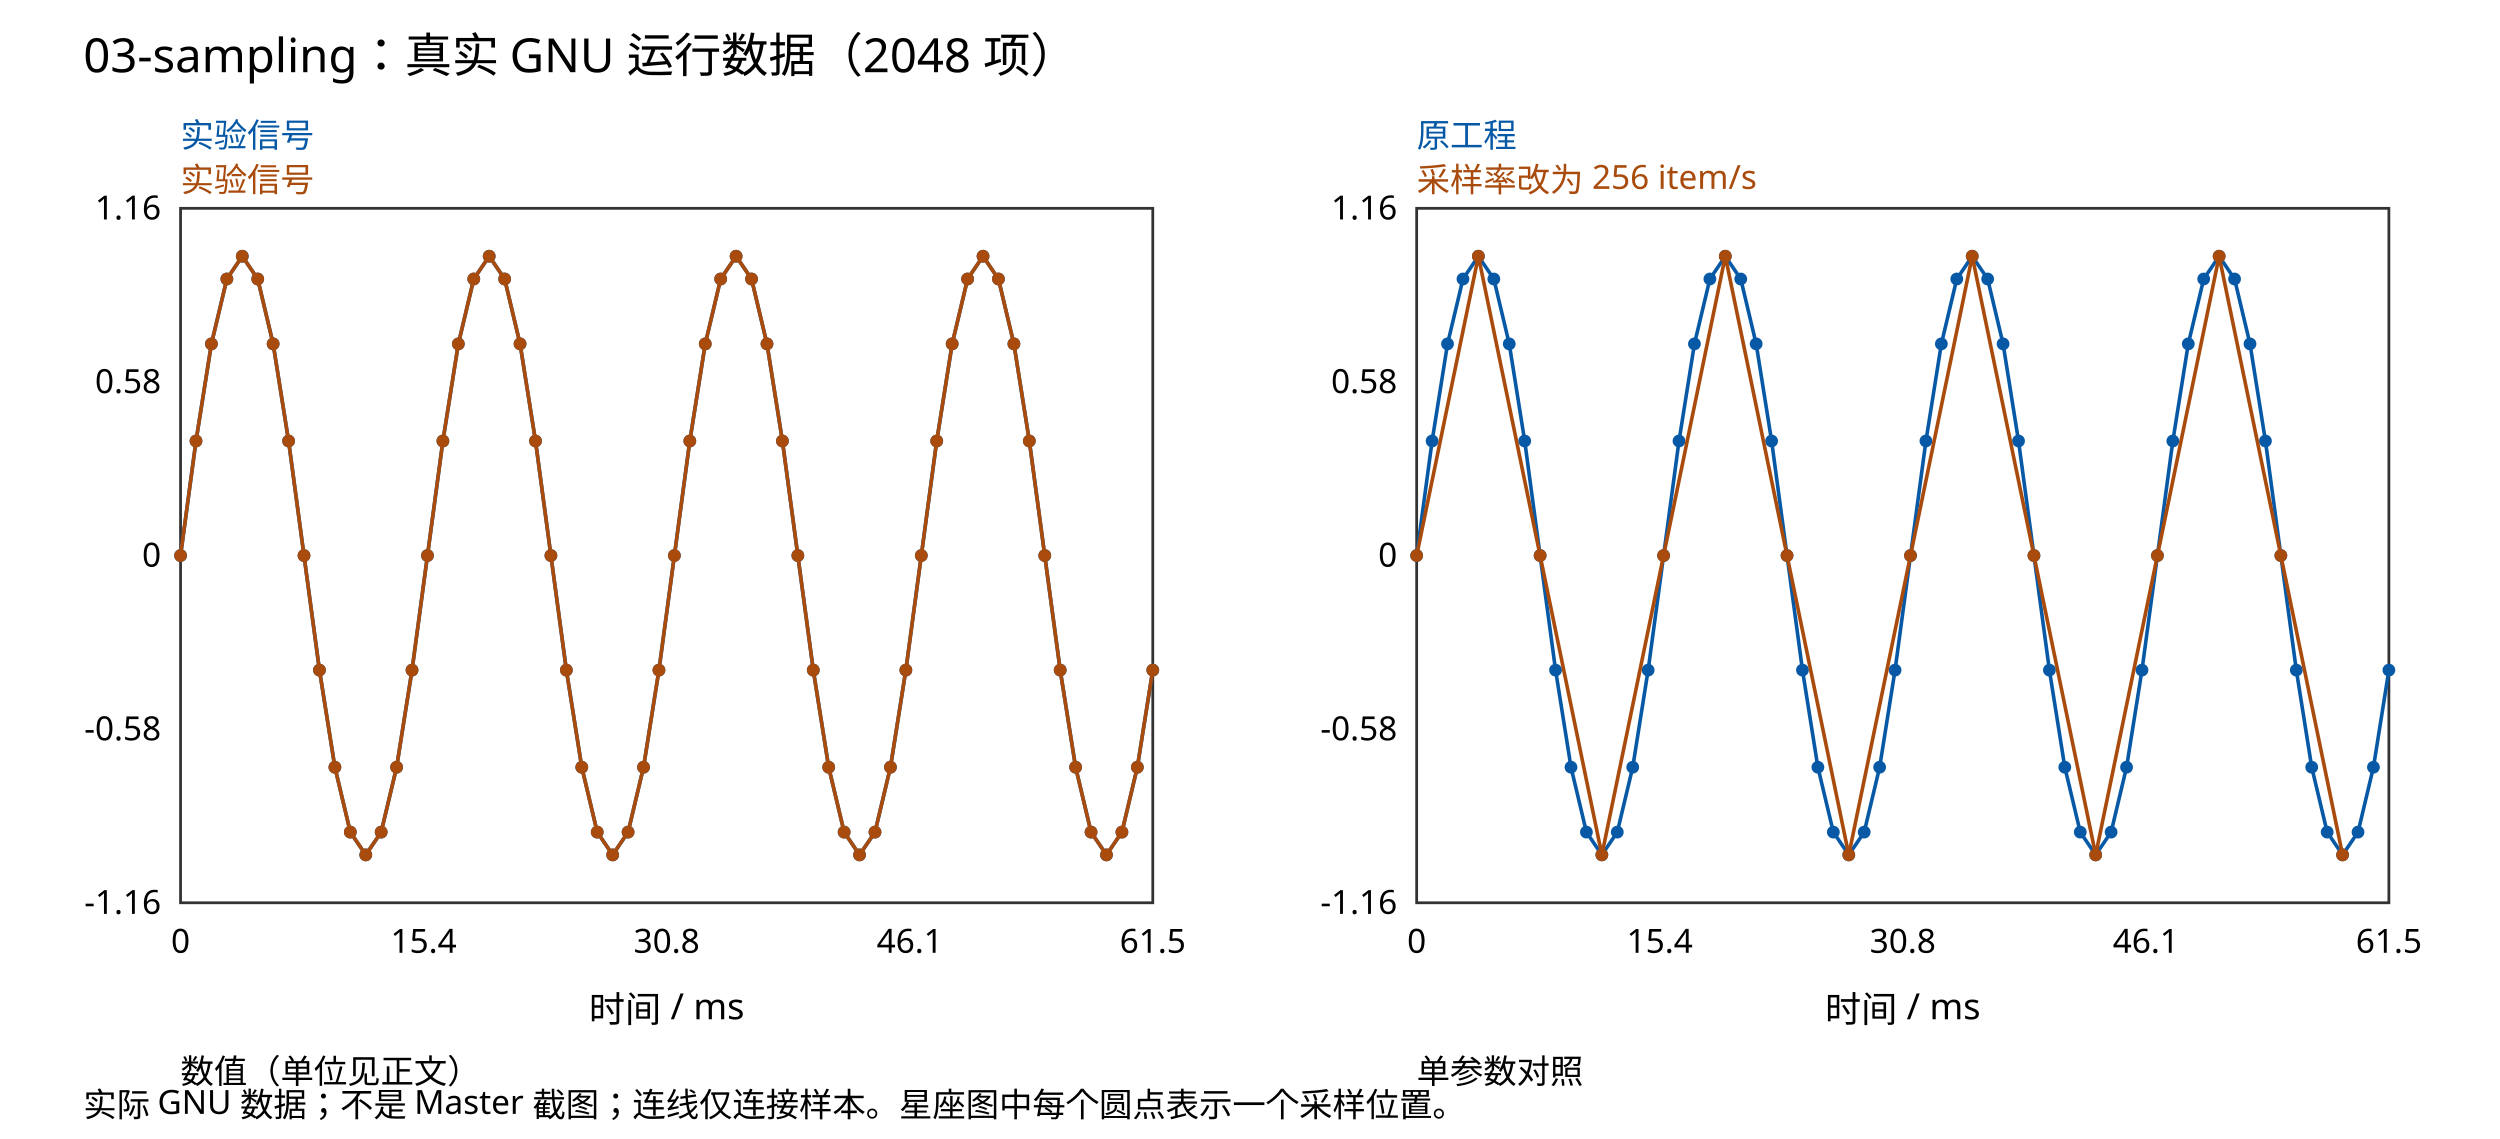
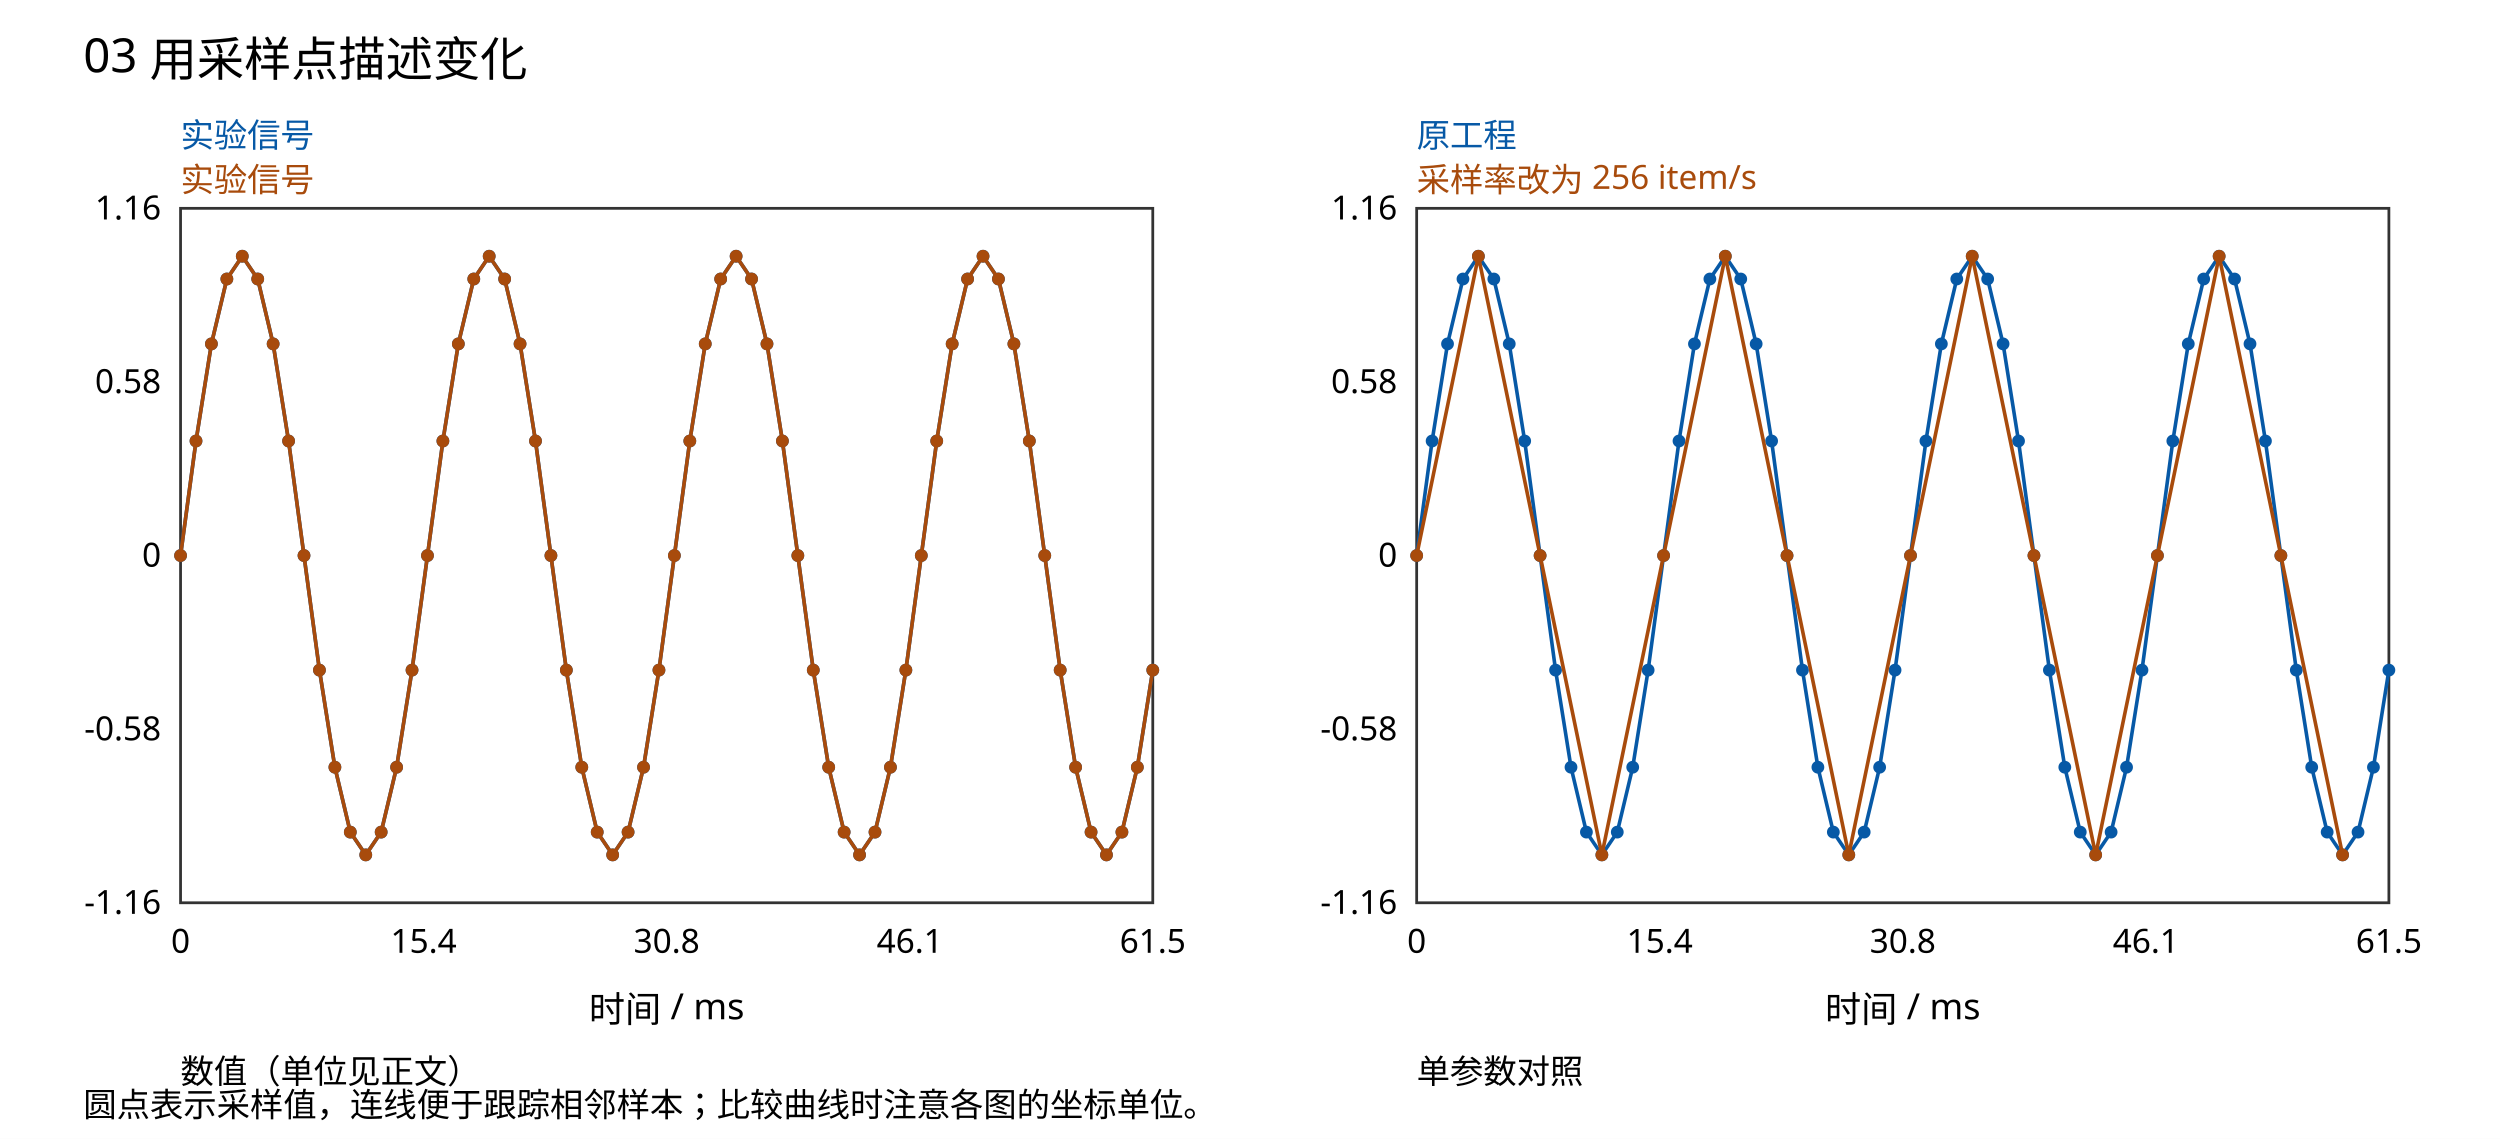
<svg xmlns="http://www.w3.org/2000/svg" width="900" height="410" viewBox="0 0 900 410">
  <rect width="100%" height="100%" fill="white" />
-   <text x="30" y="26" font-family="sans-serif" font-size="17">03-sampling：真实 GNU 运行数据（2048 项）</text>
+   <text x="30" y="26" font-family="sans-serif" font-size="17">03 用采样点描述变化</text>
  <rect x="65" y="75" width="350" height="250" fill="none" stroke="#333" />
  <text x="65.0" y="343" text-anchor="middle" font-family="sans-serif" font-size="12">0</text>
  <text x="58" y="329.0" text-anchor="end" font-family="sans-serif" font-size="12">-1.16</text>
  <text x="152.5" y="343" text-anchor="middle" font-family="sans-serif" font-size="12">15.4</text>
  <text x="58" y="266.5" text-anchor="end" font-family="sans-serif" font-size="12">-0.58</text>
  <text x="240.0" y="343" text-anchor="middle" font-family="sans-serif" font-size="12">30.8</text>
  <text x="58" y="204.0" text-anchor="end" font-family="sans-serif" font-size="12">0</text>
  <text x="327.5" y="343" text-anchor="middle" font-family="sans-serif" font-size="12">46.1</text>
  <text x="58" y="141.5" text-anchor="end" font-family="sans-serif" font-size="12">0.58</text>
  <text x="415.0" y="343" text-anchor="middle" font-family="sans-serif" font-size="12">61.5</text>
  <text x="58" y="79.0" text-anchor="end" font-family="sans-serif" font-size="12">1.16</text>
  <polyline points="65.00,200.00 70.56,158.76 76.11,123.80 81.67,100.44 87.22,92.24 92.78,100.44 98.33,123.80 103.89,158.76 109.44,200.00 115.00,241.24 120.56,276.20 126.11,299.56 131.67,307.76 137.22,299.56 142.78,276.20 148.33,241.24 153.89,200.00 159.44,158.76 165.00,123.80 170.56,100.44 176.11,92.24 181.67,100.44 187.22,123.80 192.78,158.76 198.33,200.00 203.89,241.24 209.44,276.20 215.00,299.56 220.56,307.76 226.11,299.56 231.67,276.20 237.22,241.24 242.78,200.00 248.33,158.76 253.89,123.80 259.44,100.44 265.00,92.24 270.56,100.44 276.11,123.80 281.67,158.76 287.22,200.00 292.78,241.24 298.33,276.20 303.89,299.56 309.44,307.76 315.00,299.56 320.56,276.20 326.11,241.24 331.67,200.00 337.22,158.76 342.78,123.80 348.33,100.44 353.89,92.24 359.44,100.44 365.00,123.80 370.56,158.76 376.11,200.00 381.67,241.24 387.22,276.20 392.78,299.56 398.33,307.76 403.89,299.56 409.44,276.20 415.00,241.24" fill="none" stroke="#0759a6" stroke-width="1.3" />
  <circle cx="65.00" cy="200.00" r="2.3" fill="#0759a6" />
  <circle cx="70.56" cy="158.76" r="2.3" fill="#0759a6" />
  <circle cx="76.11" cy="123.80" r="2.3" fill="#0759a6" />
  <circle cx="81.67" cy="100.44" r="2.3" fill="#0759a6" />
  <circle cx="87.22" cy="92.24" r="2.3" fill="#0759a6" />
  <circle cx="92.78" cy="100.44" r="2.3" fill="#0759a6" />
  <circle cx="98.33" cy="123.80" r="2.3" fill="#0759a6" />
  <circle cx="103.89" cy="158.76" r="2.3" fill="#0759a6" />
  <circle cx="109.44" cy="200.00" r="2.3" fill="#0759a6" />
  <circle cx="115.00" cy="241.24" r="2.3" fill="#0759a6" />
  <circle cx="120.56" cy="276.20" r="2.3" fill="#0759a6" />
  <circle cx="126.11" cy="299.56" r="2.3" fill="#0759a6" />
  <circle cx="131.67" cy="307.76" r="2.3" fill="#0759a6" />
  <circle cx="137.22" cy="299.56" r="2.3" fill="#0759a6" />
  <circle cx="142.78" cy="276.20" r="2.3" fill="#0759a6" />
  <circle cx="148.33" cy="241.24" r="2.3" fill="#0759a6" />
  <circle cx="153.89" cy="200.00" r="2.3" fill="#0759a6" />
  <circle cx="159.44" cy="158.76" r="2.3" fill="#0759a6" />
  <circle cx="165.00" cy="123.80" r="2.3" fill="#0759a6" />
  <circle cx="170.56" cy="100.44" r="2.3" fill="#0759a6" />
  <circle cx="176.11" cy="92.24" r="2.3" fill="#0759a6" />
  <circle cx="181.67" cy="100.44" r="2.3" fill="#0759a6" />
  <circle cx="187.22" cy="123.80" r="2.3" fill="#0759a6" />
  <circle cx="192.78" cy="158.76" r="2.3" fill="#0759a6" />
  <circle cx="198.33" cy="200.00" r="2.3" fill="#0759a6" />
  <circle cx="203.89" cy="241.24" r="2.3" fill="#0759a6" />
  <circle cx="209.44" cy="276.20" r="2.3" fill="#0759a6" />
  <circle cx="215.00" cy="299.56" r="2.3" fill="#0759a6" />
  <circle cx="220.56" cy="307.76" r="2.3" fill="#0759a6" />
  <circle cx="226.11" cy="299.56" r="2.3" fill="#0759a6" />
  <circle cx="231.67" cy="276.20" r="2.3" fill="#0759a6" />
  <circle cx="237.22" cy="241.24" r="2.3" fill="#0759a6" />
  <circle cx="242.78" cy="200.00" r="2.3" fill="#0759a6" />
  <circle cx="248.33" cy="158.76" r="2.3" fill="#0759a6" />
  <circle cx="253.89" cy="123.80" r="2.3" fill="#0759a6" />
  <circle cx="259.44" cy="100.44" r="2.3" fill="#0759a6" />
  <circle cx="265.00" cy="92.24" r="2.3" fill="#0759a6" />
  <circle cx="270.56" cy="100.44" r="2.3" fill="#0759a6" />
  <circle cx="276.11" cy="123.80" r="2.3" fill="#0759a6" />
  <circle cx="281.67" cy="158.76" r="2.3" fill="#0759a6" />
  <circle cx="287.22" cy="200.00" r="2.3" fill="#0759a6" />
  <circle cx="292.78" cy="241.24" r="2.3" fill="#0759a6" />
  <circle cx="298.33" cy="276.20" r="2.3" fill="#0759a6" />
  <circle cx="303.89" cy="299.56" r="2.3" fill="#0759a6" />
  <circle cx="309.44" cy="307.76" r="2.3" fill="#0759a6" />
  <circle cx="315.00" cy="299.56" r="2.3" fill="#0759a6" />
  <circle cx="320.56" cy="276.20" r="2.3" fill="#0759a6" />
  <circle cx="326.11" cy="241.24" r="2.3" fill="#0759a6" />
  <circle cx="331.67" cy="200.00" r="2.3" fill="#0759a6" />
  <circle cx="337.22" cy="158.76" r="2.3" fill="#0759a6" />
  <circle cx="342.78" cy="123.80" r="2.3" fill="#0759a6" />
  <circle cx="348.33" cy="100.44" r="2.3" fill="#0759a6" />
  <circle cx="353.89" cy="92.24" r="2.3" fill="#0759a6" />
  <circle cx="359.44" cy="100.44" r="2.3" fill="#0759a6" />
  <circle cx="365.00" cy="123.80" r="2.3" fill="#0759a6" />
  <circle cx="370.56" cy="158.76" r="2.3" fill="#0759a6" />
  <circle cx="376.11" cy="200.00" r="2.3" fill="#0759a6" />
  <circle cx="381.67" cy="241.24" r="2.3" fill="#0759a6" />
  <circle cx="387.22" cy="276.20" r="2.3" fill="#0759a6" />
  <circle cx="392.78" cy="299.56" r="2.3" fill="#0759a6" />
  <circle cx="398.33" cy="307.76" r="2.3" fill="#0759a6" />
  <circle cx="403.89" cy="299.56" r="2.3" fill="#0759a6" />
  <circle cx="409.44" cy="276.20" r="2.3" fill="#0759a6" />
  <circle cx="415.00" cy="241.24" r="2.3" fill="#0759a6" />
  <text x="65" y="53" fill="#0759a6" font-family="sans-serif" font-size="12">实验信号</text>
  <polyline points="65.00,200.00 70.56,158.76 76.11,123.80 81.67,100.44 87.22,92.24 92.78,100.44 98.33,123.80 103.89,158.76 109.44,200.00 115.00,241.24 120.56,276.20 126.11,299.56 131.67,307.76 137.22,299.56 142.78,276.20 148.33,241.24 153.89,200.00 159.44,158.76 165.00,123.80 170.56,100.44 176.11,92.24 181.67,100.44 187.22,123.80 192.78,158.76 198.33,200.00 203.89,241.24 209.44,276.20 215.00,299.56 220.56,307.76 226.11,299.56 231.67,276.20 237.22,241.24 242.78,200.00 248.33,158.76 253.89,123.80 259.44,100.44 265.00,92.24 270.56,100.44 276.11,123.80 281.67,158.76 287.22,200.00 292.78,241.24 298.33,276.20 303.89,299.56 309.44,307.76 315.00,299.56 320.56,276.20 326.11,241.24 331.67,200.00 337.22,158.76 342.78,123.80 348.33,100.44 353.89,92.24 359.44,100.44 365.00,123.80 370.56,158.76 376.11,200.00 381.67,241.24 387.22,276.20 392.78,299.56 398.33,307.76 403.89,299.56 409.44,276.20 415.00,241.24" fill="none" stroke="#a84b0c" stroke-width="1.3" />
  <circle cx="65.00" cy="200.00" r="2.3" fill="#a84b0c" />
  <circle cx="70.56" cy="158.76" r="2.3" fill="#a84b0c" />
  <circle cx="76.11" cy="123.80" r="2.3" fill="#a84b0c" />
  <circle cx="81.67" cy="100.44" r="2.3" fill="#a84b0c" />
  <circle cx="87.22" cy="92.24" r="2.3" fill="#a84b0c" />
  <circle cx="92.78" cy="100.44" r="2.3" fill="#a84b0c" />
  <circle cx="98.33" cy="123.80" r="2.3" fill="#a84b0c" />
  <circle cx="103.89" cy="158.76" r="2.3" fill="#a84b0c" />
  <circle cx="109.44" cy="200.00" r="2.3" fill="#a84b0c" />
  <circle cx="115.00" cy="241.24" r="2.3" fill="#a84b0c" />
  <circle cx="120.56" cy="276.20" r="2.3" fill="#a84b0c" />
  <circle cx="126.11" cy="299.56" r="2.3" fill="#a84b0c" />
  <circle cx="131.67" cy="307.76" r="2.3" fill="#a84b0c" />
  <circle cx="137.22" cy="299.56" r="2.3" fill="#a84b0c" />
  <circle cx="142.78" cy="276.20" r="2.3" fill="#a84b0c" />
  <circle cx="148.33" cy="241.24" r="2.3" fill="#a84b0c" />
  <circle cx="153.89" cy="200.00" r="2.3" fill="#a84b0c" />
  <circle cx="159.44" cy="158.76" r="2.3" fill="#a84b0c" />
  <circle cx="165.00" cy="123.80" r="2.3" fill="#a84b0c" />
  <circle cx="170.56" cy="100.44" r="2.3" fill="#a84b0c" />
  <circle cx="176.11" cy="92.24" r="2.3" fill="#a84b0c" />
  <circle cx="181.67" cy="100.44" r="2.3" fill="#a84b0c" />
  <circle cx="187.22" cy="123.80" r="2.3" fill="#a84b0c" />
  <circle cx="192.78" cy="158.76" r="2.3" fill="#a84b0c" />
  <circle cx="198.33" cy="200.00" r="2.3" fill="#a84b0c" />
  <circle cx="203.89" cy="241.24" r="2.3" fill="#a84b0c" />
  <circle cx="209.44" cy="276.20" r="2.3" fill="#a84b0c" />
  <circle cx="215.00" cy="299.56" r="2.3" fill="#a84b0c" />
  <circle cx="220.56" cy="307.76" r="2.3" fill="#a84b0c" />
  <circle cx="226.11" cy="299.56" r="2.3" fill="#a84b0c" />
  <circle cx="231.67" cy="276.20" r="2.3" fill="#a84b0c" />
  <circle cx="237.22" cy="241.24" r="2.3" fill="#a84b0c" />
  <circle cx="242.78" cy="200.00" r="2.3" fill="#a84b0c" />
  <circle cx="248.33" cy="158.76" r="2.3" fill="#a84b0c" />
  <circle cx="253.89" cy="123.80" r="2.3" fill="#a84b0c" />
  <circle cx="259.44" cy="100.44" r="2.3" fill="#a84b0c" />
  <circle cx="265.00" cy="92.24" r="2.3" fill="#a84b0c" />
  <circle cx="270.56" cy="100.44" r="2.3" fill="#a84b0c" />
  <circle cx="276.11" cy="123.80" r="2.3" fill="#a84b0c" />
  <circle cx="281.67" cy="158.76" r="2.3" fill="#a84b0c" />
  <circle cx="287.22" cy="200.00" r="2.3" fill="#a84b0c" />
  <circle cx="292.78" cy="241.24" r="2.3" fill="#a84b0c" />
  <circle cx="298.33" cy="276.20" r="2.3" fill="#a84b0c" />
  <circle cx="303.89" cy="299.56" r="2.3" fill="#a84b0c" />
  <circle cx="309.44" cy="307.76" r="2.3" fill="#a84b0c" />
  <circle cx="315.00" cy="299.56" r="2.3" fill="#a84b0c" />
  <circle cx="320.56" cy="276.20" r="2.3" fill="#a84b0c" />
  <circle cx="326.11" cy="241.24" r="2.3" fill="#a84b0c" />
  <circle cx="331.67" cy="200.00" r="2.3" fill="#a84b0c" />
  <circle cx="337.22" cy="158.76" r="2.3" fill="#a84b0c" />
  <circle cx="342.78" cy="123.80" r="2.3" fill="#a84b0c" />
  <circle cx="348.33" cy="100.44" r="2.3" fill="#a84b0c" />
  <circle cx="353.89" cy="92.24" r="2.3" fill="#a84b0c" />
  <circle cx="359.44" cy="100.44" r="2.3" fill="#a84b0c" />
  <circle cx="365.00" cy="123.80" r="2.3" fill="#a84b0c" />
  <circle cx="370.56" cy="158.76" r="2.3" fill="#a84b0c" />
  <circle cx="376.11" cy="200.00" r="2.3" fill="#a84b0c" />
  <circle cx="381.67" cy="241.24" r="2.3" fill="#a84b0c" />
  <circle cx="387.22" cy="276.20" r="2.3" fill="#a84b0c" />
  <circle cx="392.78" cy="299.56" r="2.3" fill="#a84b0c" />
  <circle cx="398.33" cy="307.76" r="2.3" fill="#a84b0c" />
  <circle cx="403.89" cy="299.56" r="2.3" fill="#a84b0c" />
  <circle cx="409.44" cy="276.20" r="2.3" fill="#a84b0c" />
  <circle cx="415.00" cy="241.24" r="2.3" fill="#a84b0c" />
  <text x="65" y="69" fill="#a84b0c" font-family="sans-serif" font-size="12">实验信号</text>
  <text x="240.0" y="368" text-anchor="middle" font-family="sans-serif" font-size="13">时间 / ms</text>
  <text x="65" y="390" font-family="sans-serif" font-size="12">数值（单位见正文）</text>
  <rect x="510" y="75" width="350" height="250" fill="none" stroke="#333" />
  <text x="510.0" y="343" text-anchor="middle" font-family="sans-serif" font-size="12">0</text>
  <text x="503" y="329.0" text-anchor="end" font-family="sans-serif" font-size="12">-1.16</text>
  <text x="597.5" y="343" text-anchor="middle" font-family="sans-serif" font-size="12">15.4</text>
  <text x="503" y="266.5" text-anchor="end" font-family="sans-serif" font-size="12">-0.58</text>
  <text x="685.0" y="343" text-anchor="middle" font-family="sans-serif" font-size="12">30.8</text>
  <text x="503" y="204.0" text-anchor="end" font-family="sans-serif" font-size="12">0</text>
  <text x="772.5" y="343" text-anchor="middle" font-family="sans-serif" font-size="12">46.1</text>
  <text x="503" y="141.5" text-anchor="end" font-family="sans-serif" font-size="12">0.58</text>
  <text x="860.0" y="343" text-anchor="middle" font-family="sans-serif" font-size="12">61.5</text>
  <text x="503" y="79.0" text-anchor="end" font-family="sans-serif" font-size="12">1.16</text>
  <polyline points="510.00,200.00 515.56,158.76 521.11,123.80 526.67,100.44 532.22,92.24 537.78,100.44 543.33,123.80 548.89,158.76 554.44,200.00 560.00,241.24 565.56,276.20 571.11,299.56 576.67,307.76 582.22,299.56 587.78,276.20 593.33,241.24 598.89,200.00 604.44,158.76 610.00,123.80 615.56,100.44 621.11,92.24 626.67,100.44 632.22,123.80 637.78,158.76 643.33,200.00 648.89,241.24 654.44,276.20 660.00,299.56 665.56,307.76 671.11,299.56 676.67,276.20 682.22,241.24 687.78,200.00 693.33,158.76 698.89,123.80 704.44,100.44 710.00,92.24 715.56,100.44 721.11,123.80 726.67,158.76 732.22,200.00 737.78,241.24 743.33,276.20 748.89,299.56 754.44,307.76 760.00,299.56 765.56,276.20 771.11,241.24 776.67,200.00 782.22,158.76 787.78,123.80 793.33,100.44 798.89,92.24 804.44,100.44 810.00,123.80 815.56,158.76 821.11,200.00 826.67,241.24 832.22,276.20 837.78,299.56 843.33,307.76 848.89,299.56 854.44,276.20 860.00,241.24" fill="none" stroke="#0759a6" stroke-width="1.3" />
  <circle cx="510.00" cy="200.00" r="2.3" fill="#0759a6" />
  <circle cx="515.56" cy="158.76" r="2.3" fill="#0759a6" />
  <circle cx="521.11" cy="123.80" r="2.3" fill="#0759a6" />
  <circle cx="526.67" cy="100.44" r="2.3" fill="#0759a6" />
  <circle cx="532.22" cy="92.24" r="2.3" fill="#0759a6" />
  <circle cx="537.78" cy="100.44" r="2.3" fill="#0759a6" />
  <circle cx="543.33" cy="123.80" r="2.3" fill="#0759a6" />
  <circle cx="548.89" cy="158.76" r="2.3" fill="#0759a6" />
  <circle cx="554.44" cy="200.00" r="2.3" fill="#0759a6" />
  <circle cx="560.00" cy="241.24" r="2.3" fill="#0759a6" />
  <circle cx="565.56" cy="276.20" r="2.3" fill="#0759a6" />
  <circle cx="571.11" cy="299.56" r="2.3" fill="#0759a6" />
  <circle cx="576.67" cy="307.76" r="2.3" fill="#0759a6" />
  <circle cx="582.22" cy="299.56" r="2.3" fill="#0759a6" />
  <circle cx="587.78" cy="276.20" r="2.3" fill="#0759a6" />
  <circle cx="593.33" cy="241.24" r="2.3" fill="#0759a6" />
  <circle cx="598.89" cy="200.00" r="2.3" fill="#0759a6" />
  <circle cx="604.44" cy="158.76" r="2.3" fill="#0759a6" />
  <circle cx="610.00" cy="123.80" r="2.3" fill="#0759a6" />
  <circle cx="615.56" cy="100.44" r="2.3" fill="#0759a6" />
  <circle cx="621.11" cy="92.24" r="2.3" fill="#0759a6" />
  <circle cx="626.67" cy="100.44" r="2.3" fill="#0759a6" />
  <circle cx="632.22" cy="123.80" r="2.3" fill="#0759a6" />
  <circle cx="637.78" cy="158.76" r="2.3" fill="#0759a6" />
  <circle cx="643.33" cy="200.00" r="2.3" fill="#0759a6" />
  <circle cx="648.89" cy="241.24" r="2.3" fill="#0759a6" />
  <circle cx="654.44" cy="276.20" r="2.3" fill="#0759a6" />
  <circle cx="660.00" cy="299.56" r="2.3" fill="#0759a6" />
  <circle cx="665.56" cy="307.76" r="2.3" fill="#0759a6" />
  <circle cx="671.11" cy="299.56" r="2.3" fill="#0759a6" />
  <circle cx="676.67" cy="276.20" r="2.3" fill="#0759a6" />
  <circle cx="682.22" cy="241.24" r="2.3" fill="#0759a6" />
  <circle cx="687.78" cy="200.00" r="2.3" fill="#0759a6" />
  <circle cx="693.33" cy="158.76" r="2.3" fill="#0759a6" />
  <circle cx="698.89" cy="123.80" r="2.3" fill="#0759a6" />
  <circle cx="704.44" cy="100.44" r="2.3" fill="#0759a6" />
  <circle cx="710.00" cy="92.24" r="2.3" fill="#0759a6" />
  <circle cx="715.56" cy="100.44" r="2.3" fill="#0759a6" />
  <circle cx="721.11" cy="123.80" r="2.3" fill="#0759a6" />
  <circle cx="726.67" cy="158.76" r="2.3" fill="#0759a6" />
  <circle cx="732.22" cy="200.00" r="2.3" fill="#0759a6" />
  <circle cx="737.78" cy="241.24" r="2.3" fill="#0759a6" />
  <circle cx="743.33" cy="276.20" r="2.3" fill="#0759a6" />
  <circle cx="748.89" cy="299.56" r="2.3" fill="#0759a6" />
  <circle cx="754.44" cy="307.76" r="2.3" fill="#0759a6" />
  <circle cx="760.00" cy="299.56" r="2.3" fill="#0759a6" />
  <circle cx="765.56" cy="276.20" r="2.3" fill="#0759a6" />
  <circle cx="771.11" cy="241.24" r="2.3" fill="#0759a6" />
  <circle cx="776.67" cy="200.00" r="2.3" fill="#0759a6" />
  <circle cx="782.22" cy="158.76" r="2.3" fill="#0759a6" />
  <circle cx="787.78" cy="123.80" r="2.3" fill="#0759a6" />
  <circle cx="793.33" cy="100.44" r="2.3" fill="#0759a6" />
  <circle cx="798.89" cy="92.24" r="2.3" fill="#0759a6" />
  <circle cx="804.44" cy="100.44" r="2.3" fill="#0759a6" />
  <circle cx="810.00" cy="123.80" r="2.3" fill="#0759a6" />
  <circle cx="815.56" cy="158.76" r="2.3" fill="#0759a6" />
  <circle cx="821.11" cy="200.00" r="2.3" fill="#0759a6" />
  <circle cx="826.67" cy="241.24" r="2.3" fill="#0759a6" />
  <circle cx="832.22" cy="276.20" r="2.3" fill="#0759a6" />
  <circle cx="837.78" cy="299.56" r="2.3" fill="#0759a6" />
  <circle cx="843.33" cy="307.76" r="2.3" fill="#0759a6" />
  <circle cx="848.89" cy="299.56" r="2.3" fill="#0759a6" />
  <circle cx="854.44" cy="276.20" r="2.3" fill="#0759a6" />
  <circle cx="860.00" cy="241.24" r="2.3" fill="#0759a6" />
  <text x="510" y="53" fill="#0759a6" font-family="sans-serif" font-size="12">原工程</text>
  <polyline points="510.00,200.00 532.22,92.24 554.44,200.00 576.67,307.76 598.89,200.00 621.11,92.24 643.33,200.00 665.56,307.76 687.78,200.00 710.00,92.24 732.22,200.00 754.44,307.76 776.67,200.00 798.89,92.24 821.11,200.00 843.33,307.76" fill="none" stroke="#a84b0c" stroke-width="1.3" />
  <circle cx="510.00" cy="200.00" r="2.3" fill="#a84b0c" />
  <circle cx="532.22" cy="92.24" r="2.3" fill="#a84b0c" />
  <circle cx="554.44" cy="200.00" r="2.3" fill="#a84b0c" />
  <circle cx="576.67" cy="307.76" r="2.3" fill="#a84b0c" />
  <circle cx="598.89" cy="200.00" r="2.3" fill="#a84b0c" />
  <circle cx="621.11" cy="92.24" r="2.3" fill="#a84b0c" />
  <circle cx="643.33" cy="200.00" r="2.3" fill="#a84b0c" />
  <circle cx="665.56" cy="307.76" r="2.3" fill="#a84b0c" />
  <circle cx="687.78" cy="200.00" r="2.3" fill="#a84b0c" />
  <circle cx="710.00" cy="92.24" r="2.3" fill="#a84b0c" />
  <circle cx="732.22" cy="200.00" r="2.3" fill="#a84b0c" />
  <circle cx="754.44" cy="307.76" r="2.3" fill="#a84b0c" />
  <circle cx="776.67" cy="200.00" r="2.3" fill="#a84b0c" />
  <circle cx="798.89" cy="92.24" r="2.3" fill="#a84b0c" />
  <circle cx="821.11" cy="200.00" r="2.3" fill="#a84b0c" />
  <circle cx="843.33" cy="307.76" r="2.3" fill="#a84b0c" />
  <text x="510" y="69" fill="#a84b0c" font-family="sans-serif" font-size="12">采样率改为 256 item/s</text>
  <text x="685.0" y="368" text-anchor="middle" font-family="sans-serif" font-size="13">时间 / ms</text>
  <text x="510" y="390" font-family="sans-serif" font-size="12">单参数对照</text>
-   <text x="30" y="402" font-family="sans-serif" font-size="12">实际 GNU 数据；不是 Master 截图；连线仅连接样本。星座图中每个圆点表示一个采样位置。</text>
+   <text x="30" y="402" font-family="sans-serif" font-size="12">圆点表示采样值，连线便于跟踪相邻样本；比较曲线时注意各图的坐标单位。</text>
</svg>
